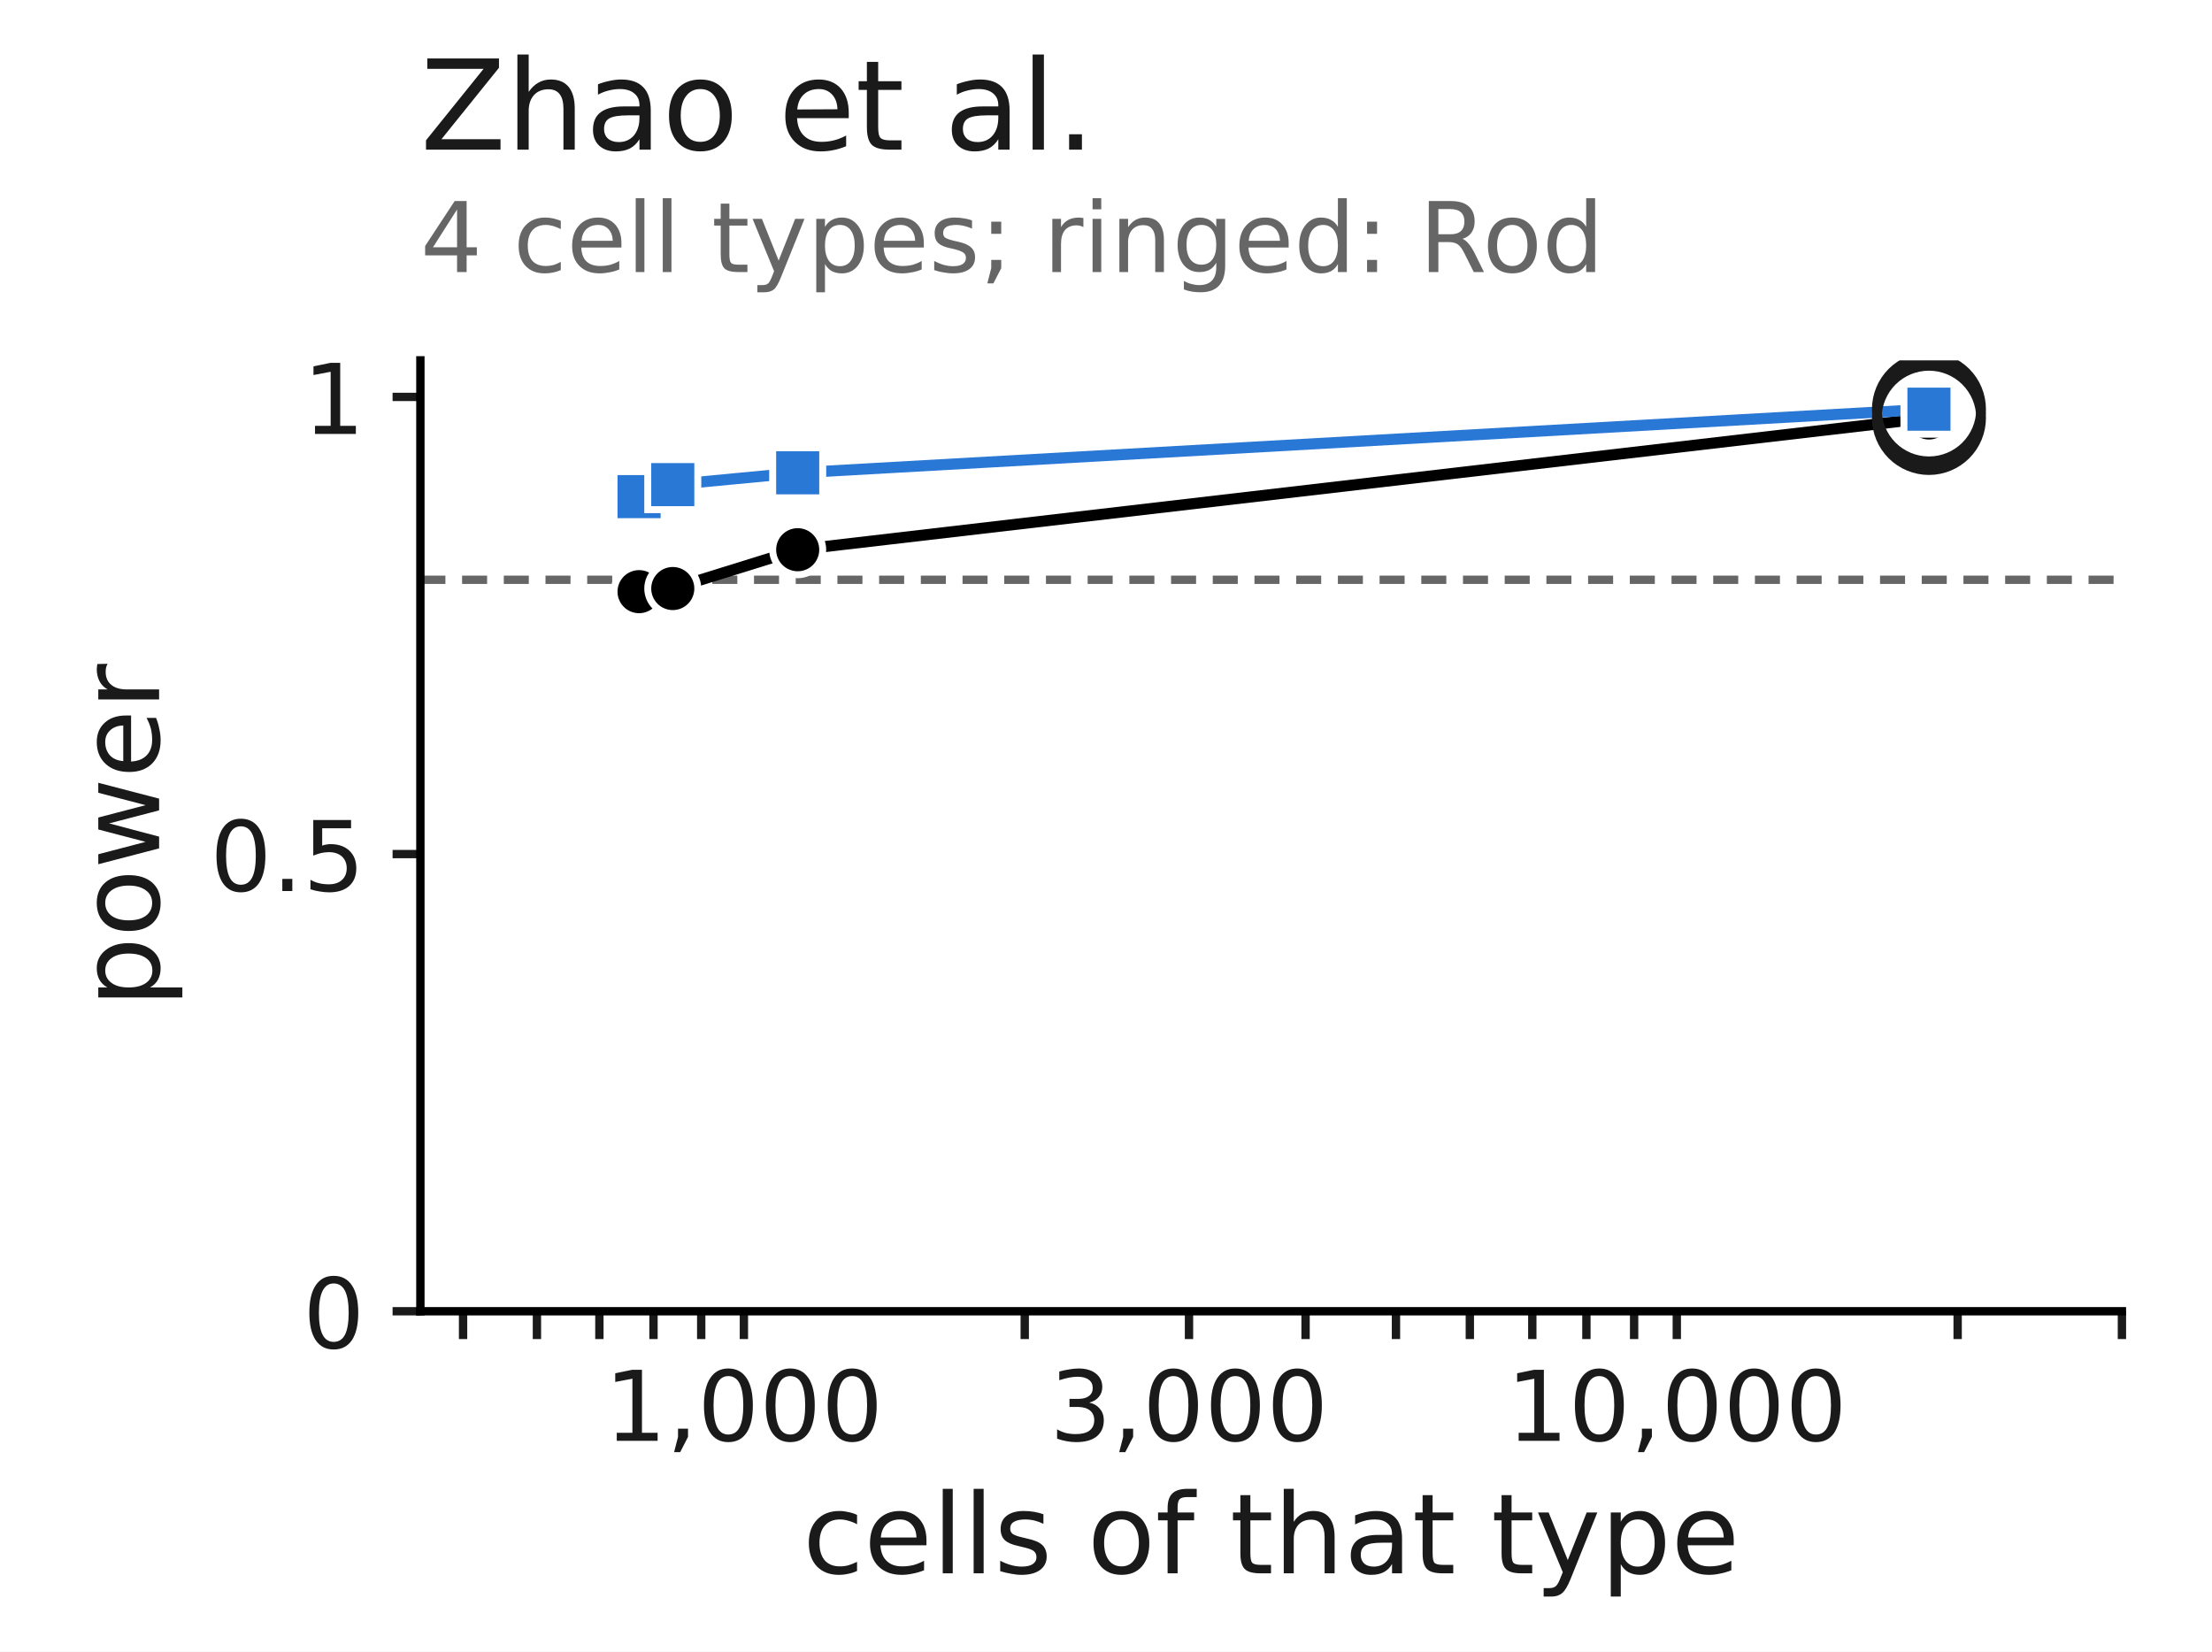
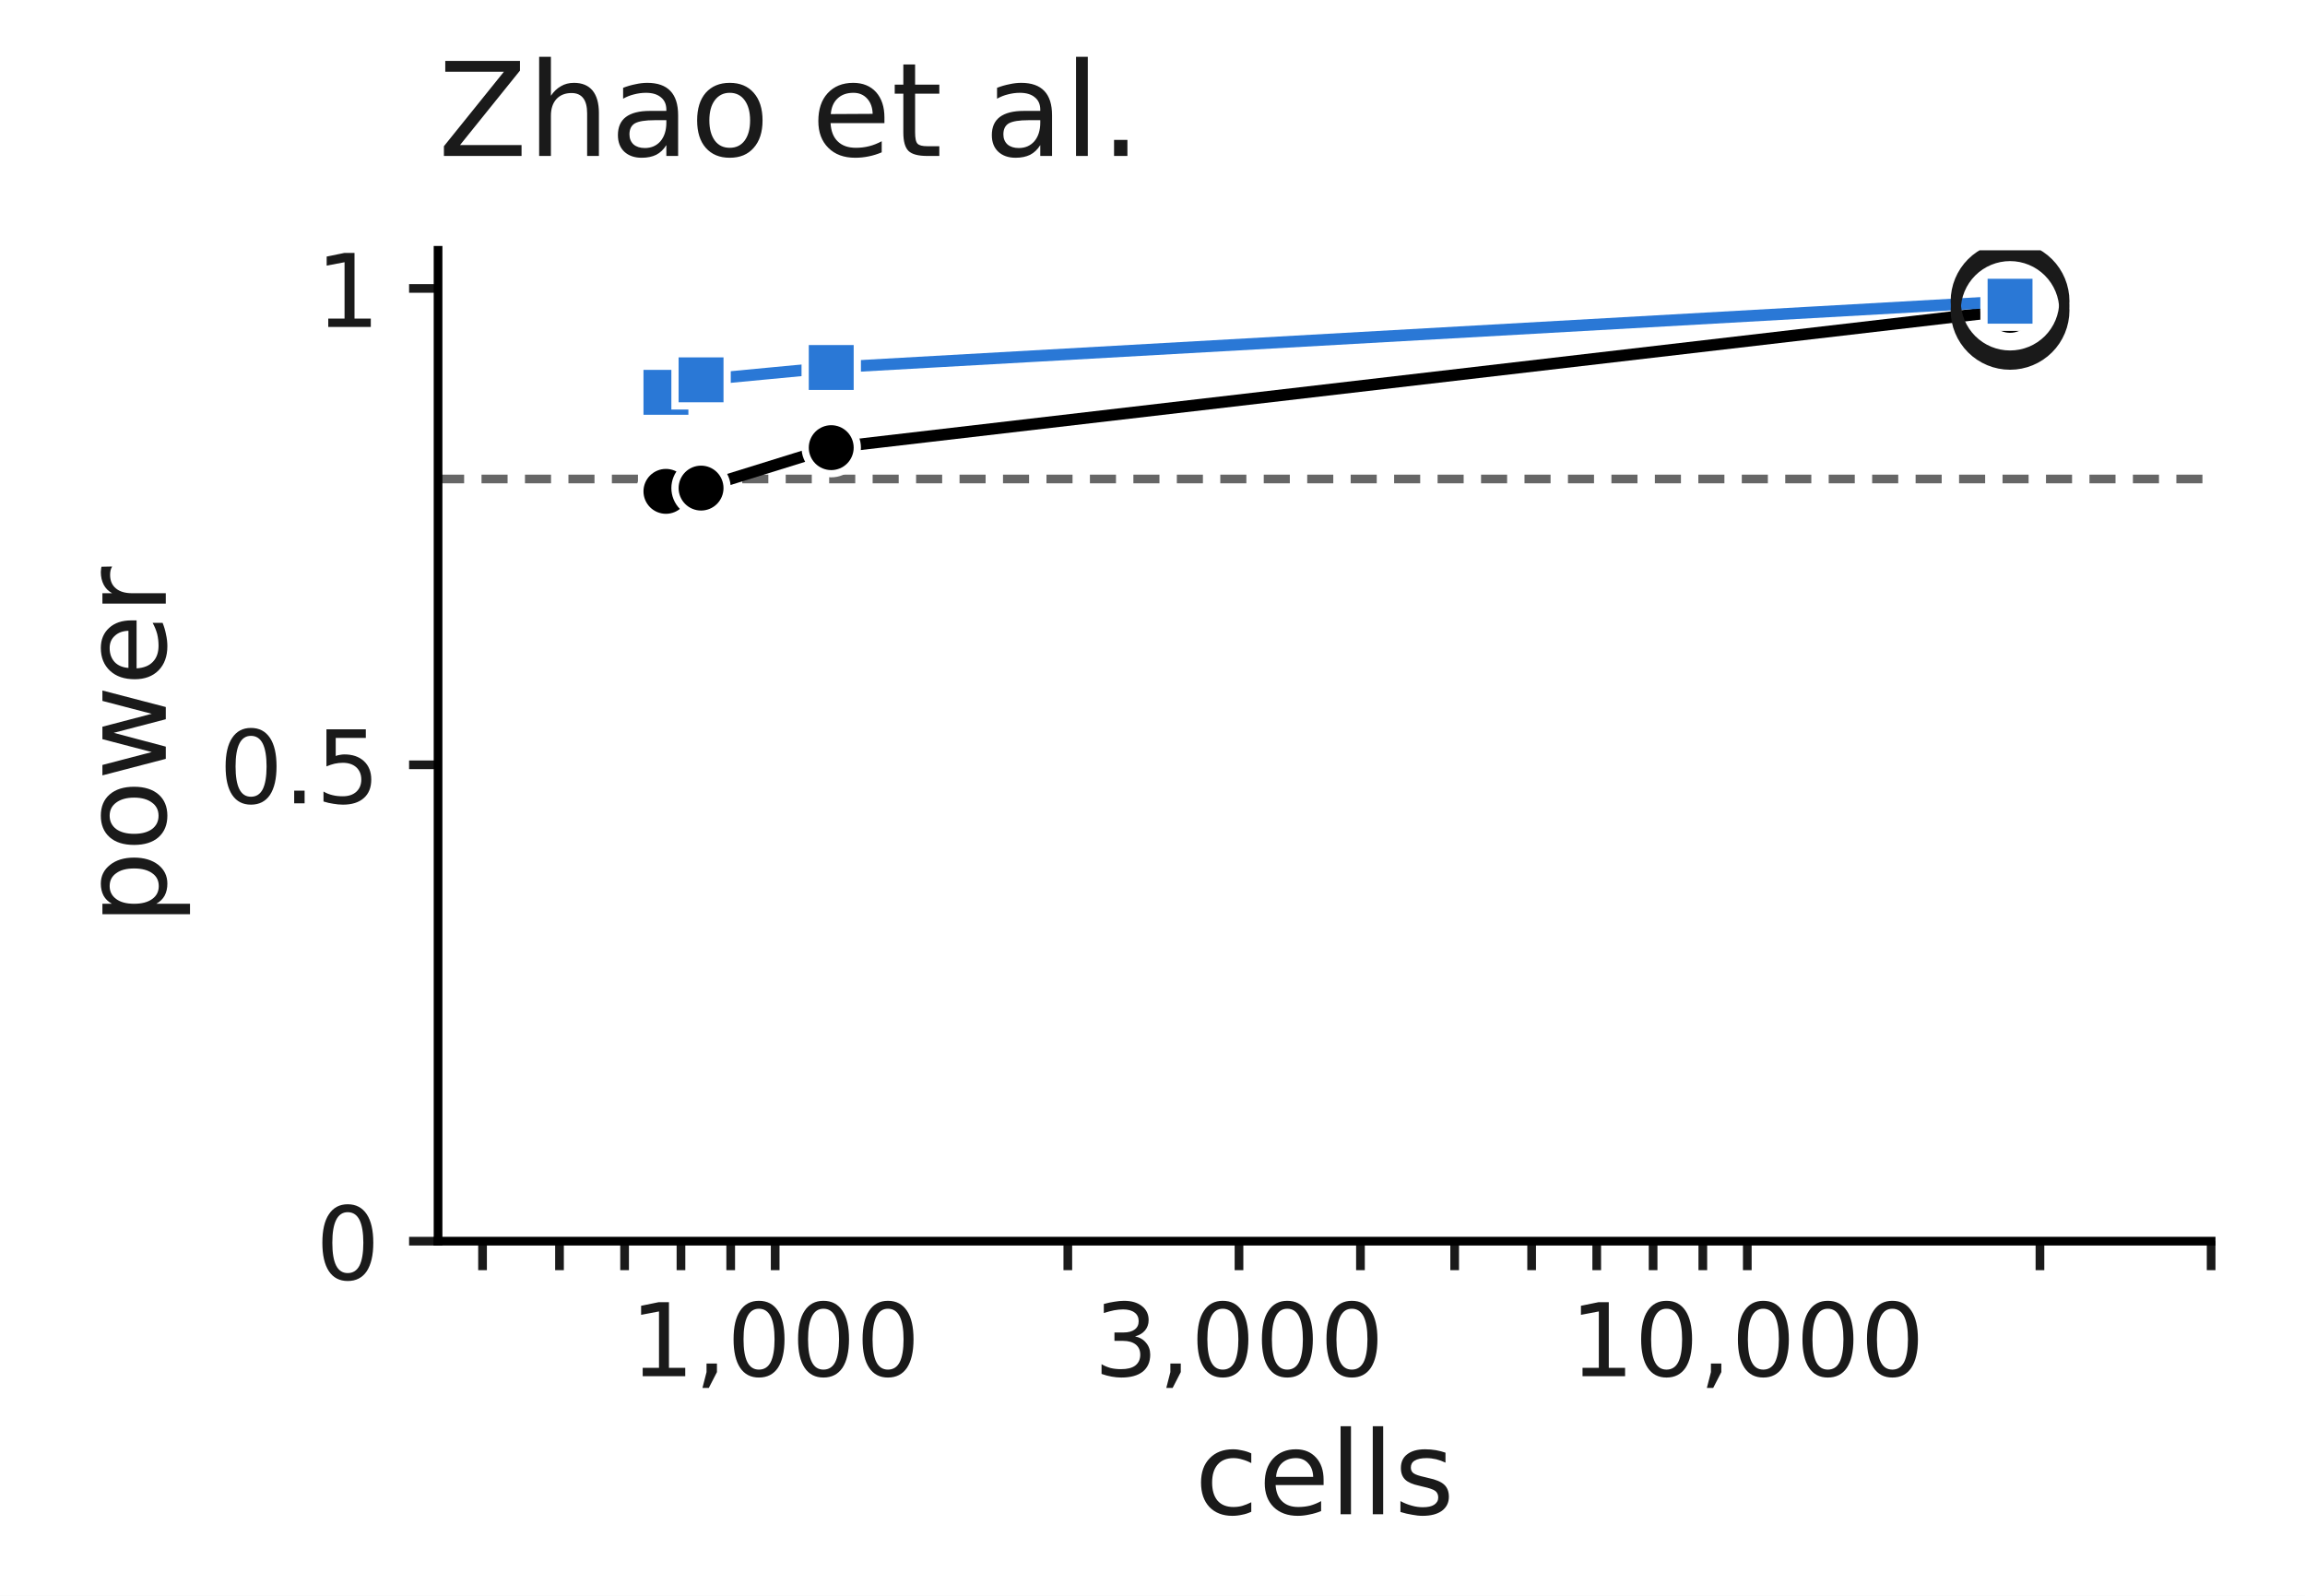
- <svg xmlns="http://www.w3.org/2000/svg" xmlns:xlink="http://www.w3.org/1999/xlink" width="159.12pt" height="118.8pt" viewBox="0 0 159.12 118.8" version="1.1">
+ <svg xmlns="http://www.w3.org/2000/svg" xmlns:xlink="http://www.w3.org/1999/xlink" width="159.12pt" height="110.16pt" viewBox="0 0 159.12 110.16" version="1.1">
  <defs>
    <style type="text/css">*{stroke-linejoin: round; stroke-linecap: butt}</style>
  </defs>
  <g id="figure_1">
    <g id="patch_1">
-       <path d="M 0 118.8  L 159.12 118.8  L 159.12 0  L 0 0  z " style="fill: #ffffff" />
+       <path d="M 0 110.16  L 159.12 110.16  L 159.12 0  L 0 0  z " style="fill: #ffffff" />
    </g>
    <g id="axes_1">
      <g id="patch_2">
-         <path d="M 30.24 94.32  L 152.64 94.32  L 152.64 25.92  L 30.24 25.92  z " style="fill: #ffffff" />
+         <path d="M 30.24 85.68  L 152.64 85.68  L 152.64 17.28  L 30.24 17.28  z " style="fill: #ffffff" />
      </g>
      <g id="line2d_1">
-         <path d="M 30.24 41.705  L 152.64 41.705  " clip-path="url(#p97d9c0a0eb)" style="fill: none; stroke-dasharray: 1.8,1.2; stroke-dashoffset: 0; stroke: #666666; stroke-width: 0.6" />
+         <path d="M 30.24 33.065  L 152.64 33.065  " clip-path="url(#pd4710607f9)" style="fill: none; stroke-dasharray: 1.8,1.2; stroke-dashoffset: 0; stroke: #666666; stroke-width: 0.6" />
      </g>
      <g id="matplotlib.axis_1">
        <g id="xtick_1">
          <g id="line2d_2">
            <defs>
-               <path id="m0a1e64e054" d="M 0 0  L 0 2  " style="stroke: #1a1a1a; stroke-width: 0.6" />
+               <path id="mc2a619d83a" d="M 0 0  L 0 2  " style="stroke: #1a1a1a; stroke-width: 0.6" />
            </defs>
            <g>
-               <use xlink:href="#m0a1e64e054" x="53.512" y="94.32" style="fill: #1a1a1a; stroke: #1a1a1a; stroke-width: 0.6" />
+               <use xlink:href="#mc2a619d83a" x="53.512" y="85.68" style="fill: #1a1a1a; stroke: #1a1a1a; stroke-width: 0.6" />
            </g>
          </g>
          <g id="text_1">
-             <text style="font-size: 7px; font-family: 'DejaVu Sans', 'Bitstream Vera Sans', 'Computer Modern Sans Serif', 'Lucida Grande', 'Verdana', 'Geneva', 'Lucid', 'Arial', 'Helvetica', 'Avant Garde', sans-serif; text-anchor: middle; fill: #1a1a1a" x="53.512" y="103.639" transform="rotate(-0 53.51243 103.6389)">1,000</text>
+             <text style="font-size: 7px; font-family: 'DejaVu Sans', 'Bitstream Vera Sans', 'Computer Modern Sans Serif', 'Lucida Grande', 'Verdana', 'Geneva', 'Lucid', 'Arial', 'Helvetica', 'Avant Garde', sans-serif; text-anchor: middle; fill: #1a1a1a" x="53.512" y="94.999" transform="rotate(-0 53.51243 94.99891)">1,000</text>
          </g>
        </g>
        <g id="xtick_2">
          <g id="line2d_3">
            <g>
-               <use xlink:href="#m0a1e64e054" x="85.531" y="94.32" style="fill: #1a1a1a; stroke: #1a1a1a; stroke-width: 0.6" />
+               <use xlink:href="#mc2a619d83a" x="85.531" y="85.68" style="fill: #1a1a1a; stroke: #1a1a1a; stroke-width: 0.6" />
            </g>
          </g>
          <g id="text_2">
-             <text style="font-size: 7px; font-family: 'DejaVu Sans', 'Bitstream Vera Sans', 'Computer Modern Sans Serif', 'Lucida Grande', 'Verdana', 'Geneva', 'Lucid', 'Arial', 'Helvetica', 'Avant Garde', sans-serif; text-anchor: middle; fill: #1a1a1a" x="85.531" y="103.639" transform="rotate(-0 85.53138 103.6389)">3,000</text>
+             <text style="font-size: 7px; font-family: 'DejaVu Sans', 'Bitstream Vera Sans', 'Computer Modern Sans Serif', 'Lucida Grande', 'Verdana', 'Geneva', 'Lucid', 'Arial', 'Helvetica', 'Avant Garde', sans-serif; text-anchor: middle; fill: #1a1a1a" x="85.531" y="94.999" transform="rotate(-0 85.53138 94.99891)">3,000</text>
          </g>
        </g>
        <g id="xtick_3">
          <g id="line2d_4">
            <g>
-               <use xlink:href="#m0a1e64e054" x="120.621" y="94.32" style="fill: #1a1a1a; stroke: #1a1a1a; stroke-width: 0.6" />
+               <use xlink:href="#mc2a619d83a" x="120.621" y="85.68" style="fill: #1a1a1a; stroke: #1a1a1a; stroke-width: 0.6" />
            </g>
          </g>
          <g id="text_3">
-             <text style="font-size: 7px; font-family: 'DejaVu Sans', 'Bitstream Vera Sans', 'Computer Modern Sans Serif', 'Lucida Grande', 'Verdana', 'Geneva', 'Lucid', 'Arial', 'Helvetica', 'Avant Garde', sans-serif; text-anchor: middle; fill: #1a1a1a" x="120.621" y="103.639" transform="rotate(-0 120.6211 103.6389)">10,000</text>
+             <text style="font-size: 7px; font-family: 'DejaVu Sans', 'Bitstream Vera Sans', 'Computer Modern Sans Serif', 'Lucida Grande', 'Verdana', 'Geneva', 'Lucid', 'Arial', 'Helvetica', 'Avant Garde', sans-serif; text-anchor: middle; fill: #1a1a1a" x="120.621" y="94.999" transform="rotate(-0 120.6211 94.99891)">10,000</text>
          </g>
        </g>
        <g id="xtick_4">
          <g id="line2d_5">
            <g>
-               <use xlink:href="#m0a1e64e054" x="33.311" y="94.32" style="fill: #1a1a1a; stroke: #1a1a1a; stroke-width: 0.6" />
+               <use xlink:href="#mc2a619d83a" x="33.311" y="85.68" style="fill: #1a1a1a; stroke: #1a1a1a; stroke-width: 0.6" />
            </g>
          </g>
        </g>
        <g id="xtick_5">
          <g id="line2d_6">
            <g>
-               <use xlink:href="#m0a1e64e054" x="38.624" y="94.32" style="fill: #1a1a1a; stroke: #1a1a1a; stroke-width: 0.6" />
+               <use xlink:href="#mc2a619d83a" x="38.624" y="85.68" style="fill: #1a1a1a; stroke: #1a1a1a; stroke-width: 0.6" />
            </g>
          </g>
        </g>
        <g id="xtick_6">
          <g id="line2d_7">
            <g>
-               <use xlink:href="#m0a1e64e054" x="43.117" y="94.32" style="fill: #1a1a1a; stroke: #1a1a1a; stroke-width: 0.6" />
+               <use xlink:href="#mc2a619d83a" x="43.117" y="85.68" style="fill: #1a1a1a; stroke: #1a1a1a; stroke-width: 0.6" />
            </g>
          </g>
        </g>
        <g id="xtick_7">
          <g id="line2d_8">
            <g>
-               <use xlink:href="#m0a1e64e054" x="47.009" y="94.32" style="fill: #1a1a1a; stroke: #1a1a1a; stroke-width: 0.6" />
+               <use xlink:href="#mc2a619d83a" x="47.009" y="85.68" style="fill: #1a1a1a; stroke: #1a1a1a; stroke-width: 0.6" />
            </g>
          </g>
        </g>
        <g id="xtick_8">
          <g id="line2d_9">
            <g>
-               <use xlink:href="#m0a1e64e054" x="50.442" y="94.32" style="fill: #1a1a1a; stroke: #1a1a1a; stroke-width: 0.6" />
+               <use xlink:href="#mc2a619d83a" x="50.442" y="85.68" style="fill: #1a1a1a; stroke: #1a1a1a; stroke-width: 0.6" />
            </g>
          </g>
        </g>
        <g id="xtick_9">
          <g id="line2d_10">
            <g>
-               <use xlink:href="#m0a1e64e054" x="73.714" y="94.32" style="fill: #1a1a1a; stroke: #1a1a1a; stroke-width: 0.6" />
+               <use xlink:href="#mc2a619d83a" x="73.714" y="85.68" style="fill: #1a1a1a; stroke: #1a1a1a; stroke-width: 0.6" />
            </g>
          </g>
        </g>
        <g id="xtick_10">
          <g id="line2d_11">
            <g>
-               <use xlink:href="#m0a1e64e054" x="93.916" y="94.32" style="fill: #1a1a1a; stroke: #1a1a1a; stroke-width: 0.6" />
+               <use xlink:href="#mc2a619d83a" x="93.916" y="85.68" style="fill: #1a1a1a; stroke: #1a1a1a; stroke-width: 0.6" />
            </g>
          </g>
        </g>
        <g id="xtick_11">
          <g id="line2d_12">
            <g>
-               <use xlink:href="#m0a1e64e054" x="100.419" y="94.32" style="fill: #1a1a1a; stroke: #1a1a1a; stroke-width: 0.6" />
+               <use xlink:href="#mc2a619d83a" x="100.419" y="85.68" style="fill: #1a1a1a; stroke: #1a1a1a; stroke-width: 0.6" />
            </g>
          </g>
        </g>
        <g id="xtick_12">
          <g id="line2d_13">
            <g>
-               <use xlink:href="#m0a1e64e054" x="105.733" y="94.32" style="fill: #1a1a1a; stroke: #1a1a1a; stroke-width: 0.6" />
+               <use xlink:href="#mc2a619d83a" x="105.733" y="85.68" style="fill: #1a1a1a; stroke: #1a1a1a; stroke-width: 0.6" />
            </g>
          </g>
        </g>
        <g id="xtick_13">
          <g id="line2d_14">
            <g>
-               <use xlink:href="#m0a1e64e054" x="110.226" y="94.32" style="fill: #1a1a1a; stroke: #1a1a1a; stroke-width: 0.6" />
+               <use xlink:href="#mc2a619d83a" x="110.226" y="85.68" style="fill: #1a1a1a; stroke: #1a1a1a; stroke-width: 0.6" />
            </g>
          </g>
        </g>
        <g id="xtick_14">
          <g id="line2d_15">
            <g>
-               <use xlink:href="#m0a1e64e054" x="114.118" y="94.32" style="fill: #1a1a1a; stroke: #1a1a1a; stroke-width: 0.6" />
+               <use xlink:href="#mc2a619d83a" x="114.118" y="85.68" style="fill: #1a1a1a; stroke: #1a1a1a; stroke-width: 0.6" />
            </g>
          </g>
        </g>
        <g id="xtick_15">
          <g id="line2d_16">
            <g>
-               <use xlink:href="#m0a1e64e054" x="117.55" y="94.32" style="fill: #1a1a1a; stroke: #1a1a1a; stroke-width: 0.6" />
+               <use xlink:href="#mc2a619d83a" x="117.55" y="85.68" style="fill: #1a1a1a; stroke: #1a1a1a; stroke-width: 0.6" />
            </g>
          </g>
        </g>
        <g id="xtick_16">
          <g id="line2d_17">
            <g>
-               <use xlink:href="#m0a1e64e054" x="140.823" y="94.32" style="fill: #1a1a1a; stroke: #1a1a1a; stroke-width: 0.6" />
+               <use xlink:href="#mc2a619d83a" x="140.823" y="85.68" style="fill: #1a1a1a; stroke: #1a1a1a; stroke-width: 0.6" />
            </g>
          </g>
        </g>
        <g id="xtick_17">
          <g id="line2d_18">
            <g>
-               <use xlink:href="#m0a1e64e054" x="152.64" y="94.32" style="fill: #1a1a1a; stroke: #1a1a1a; stroke-width: 0.6" />
+               <use xlink:href="#mc2a619d83a" x="152.64" y="85.68" style="fill: #1a1a1a; stroke: #1a1a1a; stroke-width: 0.6" />
            </g>
          </g>
        </g>
        <g id="text_4">
-           <text style="font-size: 8px; font-family: 'DejaVu Sans', 'Bitstream Vera Sans', 'Computer Modern Sans Serif', 'Lucida Grande', 'Verdana', 'Geneva', 'Lucid', 'Arial', 'Helvetica', 'Avant Garde', sans-serif; text-anchor: middle; fill: #1a1a1a" x="91.44" y="113.173" transform="rotate(-0 91.44 113.1734)">cells of that type</text>
+           <text style="font-size: 8px; font-family: 'DejaVu Sans', 'Bitstream Vera Sans', 'Computer Modern Sans Serif', 'Lucida Grande', 'Verdana', 'Geneva', 'Lucid', 'Arial', 'Helvetica', 'Avant Garde', sans-serif; text-anchor: middle; fill: #1a1a1a" x="91.44" y="104.533" transform="rotate(-0 91.44 104.5334)">cells</text>
        </g>
      </g>
      <g id="matplotlib.axis_2">
        <g id="ytick_1">
          <g id="line2d_19">
            <defs>
-               <path id="m15b4acafda" d="M 0 0  L -2 0  " style="stroke: #1a1a1a; stroke-width: 0.6" />
+               <path id="m354a2121bf" d="M 0 0  L -2 0  " style="stroke: #1a1a1a; stroke-width: 0.6" />
            </defs>
            <g>
-               <use xlink:href="#m15b4acafda" x="30.24" y="94.32" style="fill: #1a1a1a; stroke: #1a1a1a; stroke-width: 0.6" />
+               <use xlink:href="#m354a2121bf" x="30.24" y="85.68" style="fill: #1a1a1a; stroke: #1a1a1a; stroke-width: 0.6" />
            </g>
          </g>
          <g id="text_5">
-             <text style="font-size: 7px; font-family: 'DejaVu Sans', 'Bitstream Vera Sans', 'Computer Modern Sans Serif', 'Lucida Grande', 'Verdana', 'Geneva', 'Lucid', 'Arial', 'Helvetica', 'Avant Garde', sans-serif; text-anchor: end; fill: #1a1a1a" x="26.24" y="96.979" transform="rotate(-0 26.24 96.97945)">0</text>
+             <text style="font-size: 7px; font-family: 'DejaVu Sans', 'Bitstream Vera Sans', 'Computer Modern Sans Serif', 'Lucida Grande', 'Verdana', 'Geneva', 'Lucid', 'Arial', 'Helvetica', 'Avant Garde', sans-serif; text-anchor: end; fill: #1a1a1a" x="26.24" y="88.339" transform="rotate(-0 26.24 88.33945)">0</text>
          </g>
        </g>
        <g id="ytick_2">
          <g id="line2d_20">
            <g>
-               <use xlink:href="#m15b4acafda" x="30.24" y="61.435" style="fill: #1a1a1a; stroke: #1a1a1a; stroke-width: 0.6" />
+               <use xlink:href="#m354a2121bf" x="30.24" y="52.795" style="fill: #1a1a1a; stroke: #1a1a1a; stroke-width: 0.6" />
            </g>
          </g>
          <g id="text_6">
-             <text style="font-size: 7px; font-family: 'DejaVu Sans', 'Bitstream Vera Sans', 'Computer Modern Sans Serif', 'Lucida Grande', 'Verdana', 'Geneva', 'Lucid', 'Arial', 'Helvetica', 'Avant Garde', sans-serif; text-anchor: end; fill: #1a1a1a" x="26.24" y="64.095" transform="rotate(-0 26.24 64.09484)">0.5</text>
+             <text style="font-size: 7px; font-family: 'DejaVu Sans', 'Bitstream Vera Sans', 'Computer Modern Sans Serif', 'Lucida Grande', 'Verdana', 'Geneva', 'Lucid', 'Arial', 'Helvetica', 'Avant Garde', sans-serif; text-anchor: end; fill: #1a1a1a" x="26.24" y="55.455" transform="rotate(-0 26.24 55.45484)">0.5</text>
          </g>
        </g>
        <g id="ytick_3">
          <g id="line2d_21">
            <g>
-               <use xlink:href="#m15b4acafda" x="30.24" y="28.551" style="fill: #1a1a1a; stroke: #1a1a1a; stroke-width: 0.6" />
+               <use xlink:href="#m354a2121bf" x="30.24" y="19.911" style="fill: #1a1a1a; stroke: #1a1a1a; stroke-width: 0.6" />
            </g>
          </g>
          <g id="text_7">
-             <text style="font-size: 7px; font-family: 'DejaVu Sans', 'Bitstream Vera Sans', 'Computer Modern Sans Serif', 'Lucida Grande', 'Verdana', 'Geneva', 'Lucid', 'Arial', 'Helvetica', 'Avant Garde', sans-serif; text-anchor: end; fill: #1a1a1a" x="26.24" y="31.21" transform="rotate(-0 26.24 31.21022)">1</text>
+             <text style="font-size: 7px; font-family: 'DejaVu Sans', 'Bitstream Vera Sans', 'Computer Modern Sans Serif', 'Lucida Grande', 'Verdana', 'Geneva', 'Lucid', 'Arial', 'Helvetica', 'Avant Garde', sans-serif; text-anchor: end; fill: #1a1a1a" x="26.24" y="22.57" transform="rotate(-0 26.24 22.57022)">1</text>
          </g>
        </g>
        <g id="text_8">
-           <text style="font-size: 8px; font-family: 'DejaVu Sans', 'Bitstream Vera Sans', 'Computer Modern Sans Serif', 'Lucida Grande', 'Verdana', 'Geneva', 'Lucid', 'Arial', 'Helvetica', 'Avant Garde', sans-serif; text-anchor: middle; fill: #1a1a1a" x="11.444" y="60.12" transform="rotate(-90 11.44406 60.12)">power</text>
+           <text style="font-size: 8px; font-family: 'DejaVu Sans', 'Bitstream Vera Sans', 'Computer Modern Sans Serif', 'Lucida Grande', 'Verdana', 'Geneva', 'Lucid', 'Arial', 'Helvetica', 'Avant Garde', sans-serif; text-anchor: middle; fill: #1a1a1a" x="11.444" y="51.48" transform="rotate(-90 11.44406 51.48)">power</text>
        </g>
      </g>
      <g id="line2d_22">
-         <path d="M 45.971 42.559  L 48.396 42.334  L 57.382 39.542  L 138.759 30.064  " clip-path="url(#p97d9c0a0eb)" style="fill: none; stroke: #000000; stroke-width: 0.8; stroke-linecap: square" />
+         <path d="M 45.971 33.919  L 48.396 33.694  L 57.382 30.902  L 138.759 21.424  " clip-path="url(#pd4710607f9)" style="fill: none; stroke: #000000; stroke-width: 0.8; stroke-linecap: square" />
      </g>
      <g id="line2d_23">
-         <path d="M 45.971 35.723  L 48.396 34.86  L 57.382 34.009  L 138.759 29.434  " clip-path="url(#p97d9c0a0eb)" style="fill: none; stroke: #2a78d6; stroke-width: 0.8; stroke-linecap: square" />
+         <path d="M 45.971 27.083  L 48.396 26.22  L 57.382 25.369  L 138.759 20.794  " clip-path="url(#pd4710607f9)" style="fill: none; stroke: #2a78d6; stroke-width: 0.8; stroke-linecap: square" />
      </g>
      <g id="patch_3">
-         <path d="M 30.24 94.32  L 30.24 25.92  " style="fill: none; stroke: #000000; stroke-width: 0.6; stroke-linejoin: miter; stroke-linecap: square" />
+         <path d="M 30.24 85.68  L 30.24 17.28  " style="fill: none; stroke: #000000; stroke-width: 0.6; stroke-linejoin: miter; stroke-linecap: square" />
      </g>
      <g id="patch_4">
-         <path d="M 30.24 94.32  L 152.64 94.32  " style="fill: none; stroke: #000000; stroke-width: 0.6; stroke-linejoin: miter; stroke-linecap: square" />
+         <path d="M 30.24 85.68  L 152.64 85.68  " style="fill: none; stroke: #000000; stroke-width: 0.6; stroke-linejoin: miter; stroke-linecap: square" />
      </g>
      <g id="line2d_24">
        <defs>
-           <path id="mea20fdff80" d="M 0 1.8  C 0.477 1.8 0.935 1.61 1.273 1.273  C 1.61 0.935 1.8 0.477 1.8 0  C 1.8 -0.477 1.61 -0.935 1.273 -1.273  C 0.935 -1.61 0.477 -1.8 0 -1.8  C -0.477 -1.8 -0.935 -1.61 -1.273 -1.273  C -1.61 -0.935 -1.8 -0.477 -1.8 0  C -1.8 0.477 -1.61 0.935 -1.273 1.273  C -0.935 1.61 -0.477 1.8 0 1.8  z " style="stroke: #ffffff; stroke-width: 0.5" />
+           <path id="m75b7cd2f33" d="M 0 1.8  C 0.477 1.8 0.935 1.61 1.273 1.273  C 1.61 0.935 1.8 0.477 1.8 0  C 1.8 -0.477 1.61 -0.935 1.273 -1.273  C 0.935 -1.61 0.477 -1.8 0 -1.8  C -0.477 -1.8 -0.935 -1.61 -1.273 -1.273  C -1.61 -0.935 -1.8 -0.477 -1.8 0  C -1.8 0.477 -1.61 0.935 -1.273 1.273  C -0.935 1.61 -0.477 1.8 0 1.8  z " style="stroke: #ffffff; stroke-width: 0.5" />
        </defs>
-         <g clip-path="url(#p97d9c0a0eb)">
-           <use xlink:href="#mea20fdff80" x="45.971" y="42.559" style="stroke: #ffffff; stroke-width: 0.5" />
-           <use xlink:href="#mea20fdff80" x="48.396" y="42.334" style="stroke: #ffffff; stroke-width: 0.5" />
-           <use xlink:href="#mea20fdff80" x="57.382" y="39.542" style="stroke: #ffffff; stroke-width: 0.5" />
-           <use xlink:href="#mea20fdff80" x="138.759" y="30.064" style="stroke: #ffffff; stroke-width: 0.5" />
+         <g clip-path="url(#pd4710607f9)">
+           <use xlink:href="#m75b7cd2f33" x="45.971" y="33.919" style="stroke: #ffffff; stroke-width: 0.5" />
+           <use xlink:href="#m75b7cd2f33" x="48.396" y="33.694" style="stroke: #ffffff; stroke-width: 0.5" />
+           <use xlink:href="#m75b7cd2f33" x="57.382" y="30.902" style="stroke: #ffffff; stroke-width: 0.5" />
+           <use xlink:href="#m75b7cd2f33" x="138.759" y="21.424" style="stroke: #ffffff; stroke-width: 0.5" />
        </g>
      </g>
      <g id="line2d_25">
        <defs>
-           <path id="me44e4c72f4" d="M -1.8 1.8  L 1.8 1.8  L 1.8 -1.8  L -1.8 -1.8  z " style="stroke: #ffffff; stroke-width: 0.5; stroke-linejoin: miter" />
+           <path id="m607ab580e3" d="M -1.8 1.8  L 1.8 1.8  L 1.8 -1.8  L -1.8 -1.8  z " style="stroke: #ffffff; stroke-width: 0.5; stroke-linejoin: miter" />
        </defs>
-         <g clip-path="url(#p97d9c0a0eb)">
-           <use xlink:href="#me44e4c72f4" x="45.971" y="35.723" style="fill: #2a78d6; stroke: #ffffff; stroke-width: 0.5; stroke-linejoin: miter" />
-           <use xlink:href="#me44e4c72f4" x="48.396" y="34.86" style="fill: #2a78d6; stroke: #ffffff; stroke-width: 0.5; stroke-linejoin: miter" />
-           <use xlink:href="#me44e4c72f4" x="57.382" y="34.009" style="fill: #2a78d6; stroke: #ffffff; stroke-width: 0.5; stroke-linejoin: miter" />
-           <use xlink:href="#me44e4c72f4" x="138.759" y="29.434" style="fill: #2a78d6; stroke: #ffffff; stroke-width: 0.5; stroke-linejoin: miter" />
+         <g clip-path="url(#pd4710607f9)">
+           <use xlink:href="#m607ab580e3" x="45.971" y="27.083" style="fill: #2a78d6; stroke: #ffffff; stroke-width: 0.5; stroke-linejoin: miter" />
+           <use xlink:href="#m607ab580e3" x="48.396" y="26.22" style="fill: #2a78d6; stroke: #ffffff; stroke-width: 0.5; stroke-linejoin: miter" />
+           <use xlink:href="#m607ab580e3" x="57.382" y="25.369" style="fill: #2a78d6; stroke: #ffffff; stroke-width: 0.5; stroke-linejoin: miter" />
+           <use xlink:href="#m607ab580e3" x="138.759" y="20.794" style="fill: #2a78d6; stroke: #ffffff; stroke-width: 0.5; stroke-linejoin: miter" />
        </g>
      </g>
      <g id="line2d_26">
        <defs>
-           <path id="mc3952c258d" d="M 0 3.75  C 0.995 3.75 1.948 3.355 2.652 2.652  C 3.355 1.948 3.75 0.995 3.75 0  C 3.75 -0.995 3.355 -1.948 2.652 -2.652  C 1.948 -3.355 0.995 -3.75 0 -3.75  C -0.995 -3.75 -1.948 -3.355 -2.652 -2.652  C -3.355 -1.948 -3.75 -0.995 -3.75 0  C -3.75 0.995 -3.355 1.948 -2.652 2.652  C -1.948 3.355 -0.995 3.75 0 3.75  z " style="stroke: #1a1a1a; stroke-width: 0.7" />
+           <path id="m31537ade54" d="M 0 3.75  C 0.995 3.75 1.948 3.355 2.652 2.652  C 3.355 1.948 3.75 0.995 3.75 0  C 3.75 -0.995 3.355 -1.948 2.652 -2.652  C 1.948 -3.355 0.995 -3.75 0 -3.75  C -0.995 -3.75 -1.948 -3.355 -2.652 -2.652  C -3.355 -1.948 -3.75 -0.995 -3.75 0  C -3.75 0.995 -3.355 1.948 -2.652 2.652  C -1.948 3.355 -0.995 3.75 0 3.75  z " style="stroke: #1a1a1a; stroke-width: 0.7" />
        </defs>
-         <g clip-path="url(#p97d9c0a0eb)">
-           <use xlink:href="#mc3952c258d" x="138.759" y="30.064" style="fill-opacity: 0; stroke: #1a1a1a; stroke-width: 0.7" />
+         <g clip-path="url(#pd4710607f9)">
+           <use xlink:href="#m31537ade54" x="138.759" y="21.424" style="fill-opacity: 0; stroke: #1a1a1a; stroke-width: 0.7" />
        </g>
      </g>
      <g id="line2d_27">
-         <g clip-path="url(#p97d9c0a0eb)">
-           <use xlink:href="#mc3952c258d" x="138.759" y="29.434" style="fill-opacity: 0; stroke: #1a1a1a; stroke-width: 0.7" />
+         <g clip-path="url(#pd4710607f9)">
+           <use xlink:href="#m31537ade54" x="138.759" y="20.794" style="fill-opacity: 0; stroke: #1a1a1a; stroke-width: 0.7" />
        </g>
      </g>
    </g>
    <g id="text_9">
      <text style="font-size: 9px; font-family: 'DejaVu Sans', 'Bitstream Vera Sans', 'Computer Modern Sans Serif', 'Lucida Grande', 'Verdana', 'Geneva', 'Lucid', 'Arial', 'Helvetica', 'Avant Garde', sans-serif; text-anchor: start; fill: #1a1a1a" x="30.24" y="10.763" transform="rotate(-0 30.24 10.76344)">Zhao et al.</text>
    </g>
-     <g id="text_10">
-       <text style="font-size: 7px; font-family: 'DejaVu Sans', 'Bitstream Vera Sans', 'Computer Modern Sans Serif', 'Lucida Grande', 'Verdana', 'Geneva', 'Lucid', 'Arial', 'Helvetica', 'Avant Garde', sans-serif; text-anchor: start; fill: #666666" x="30.24" y="19.572" transform="rotate(-0 30.24 19.57156)">4 cell types; ringed: Rod</text>
-     </g>
  </g>
  <defs>
-     <clipPath id="p97d9c0a0eb">
-       <rect x="30.24" y="25.92" width="122.4" height="68.4" />
+     <clipPath id="pd4710607f9">
+       <rect x="30.24" y="17.28" width="122.4" height="68.4" />
    </clipPath>
  </defs>
</svg>
